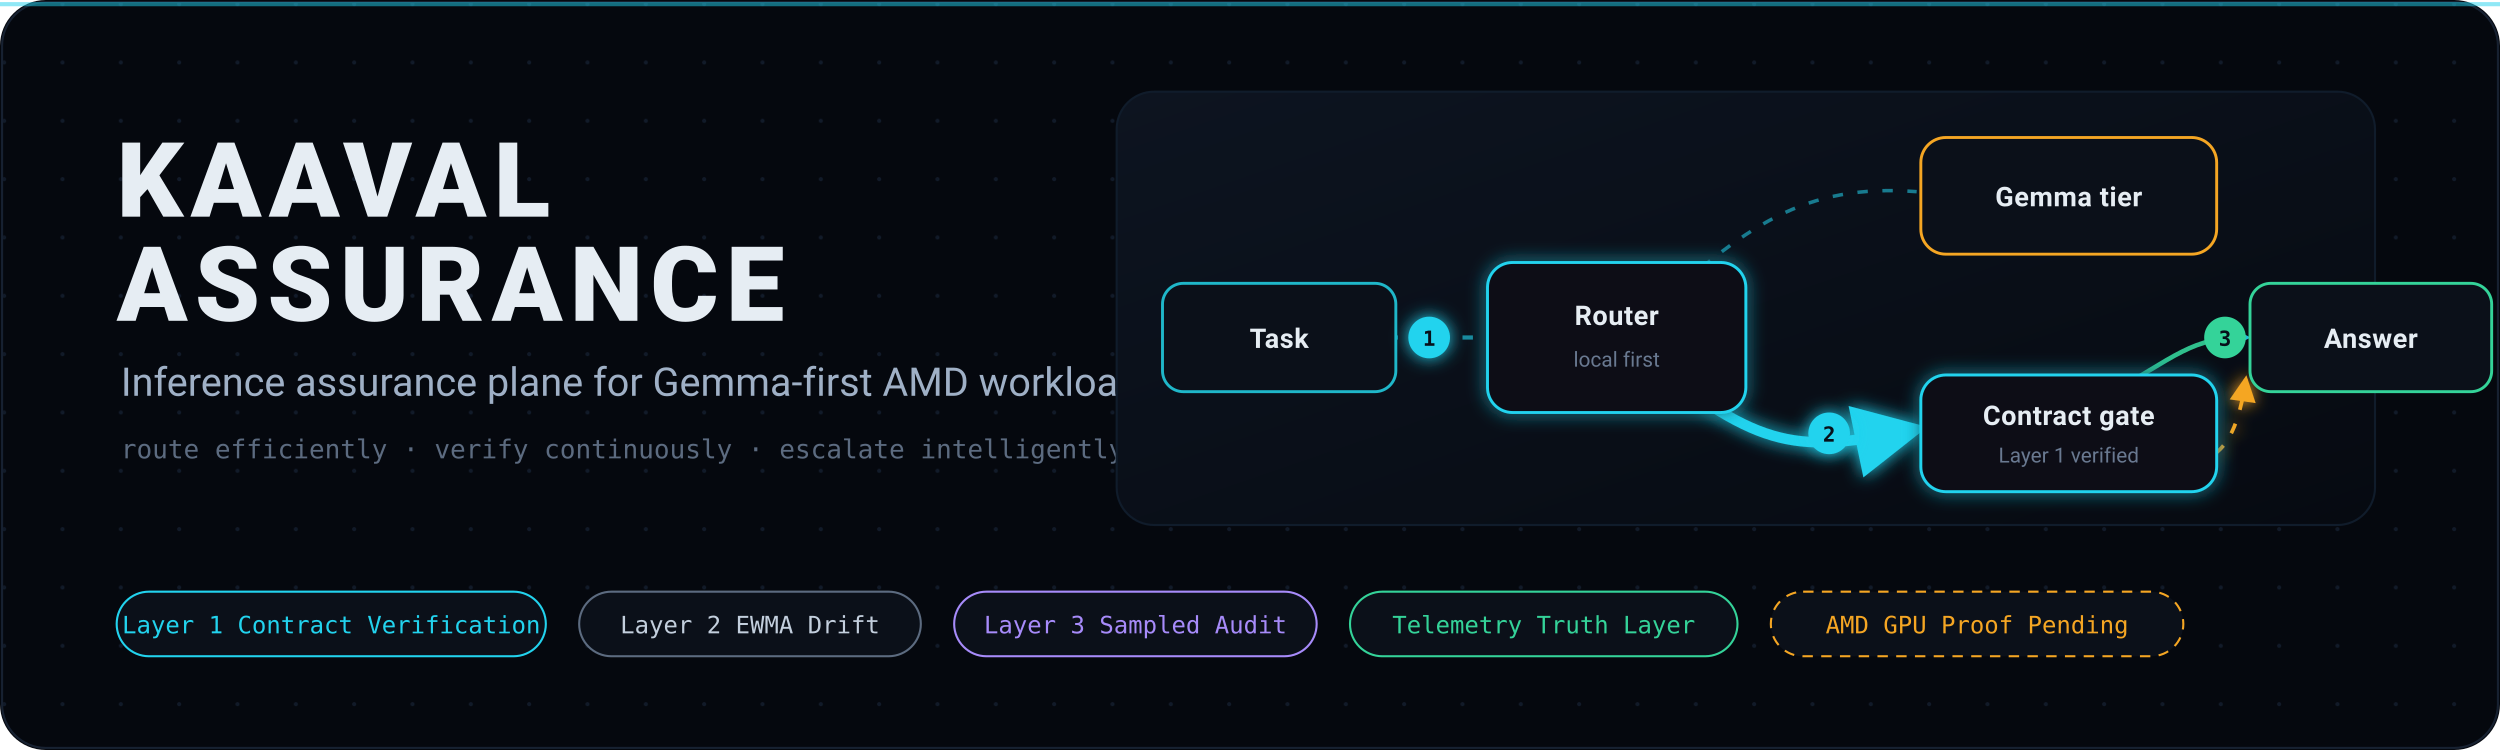
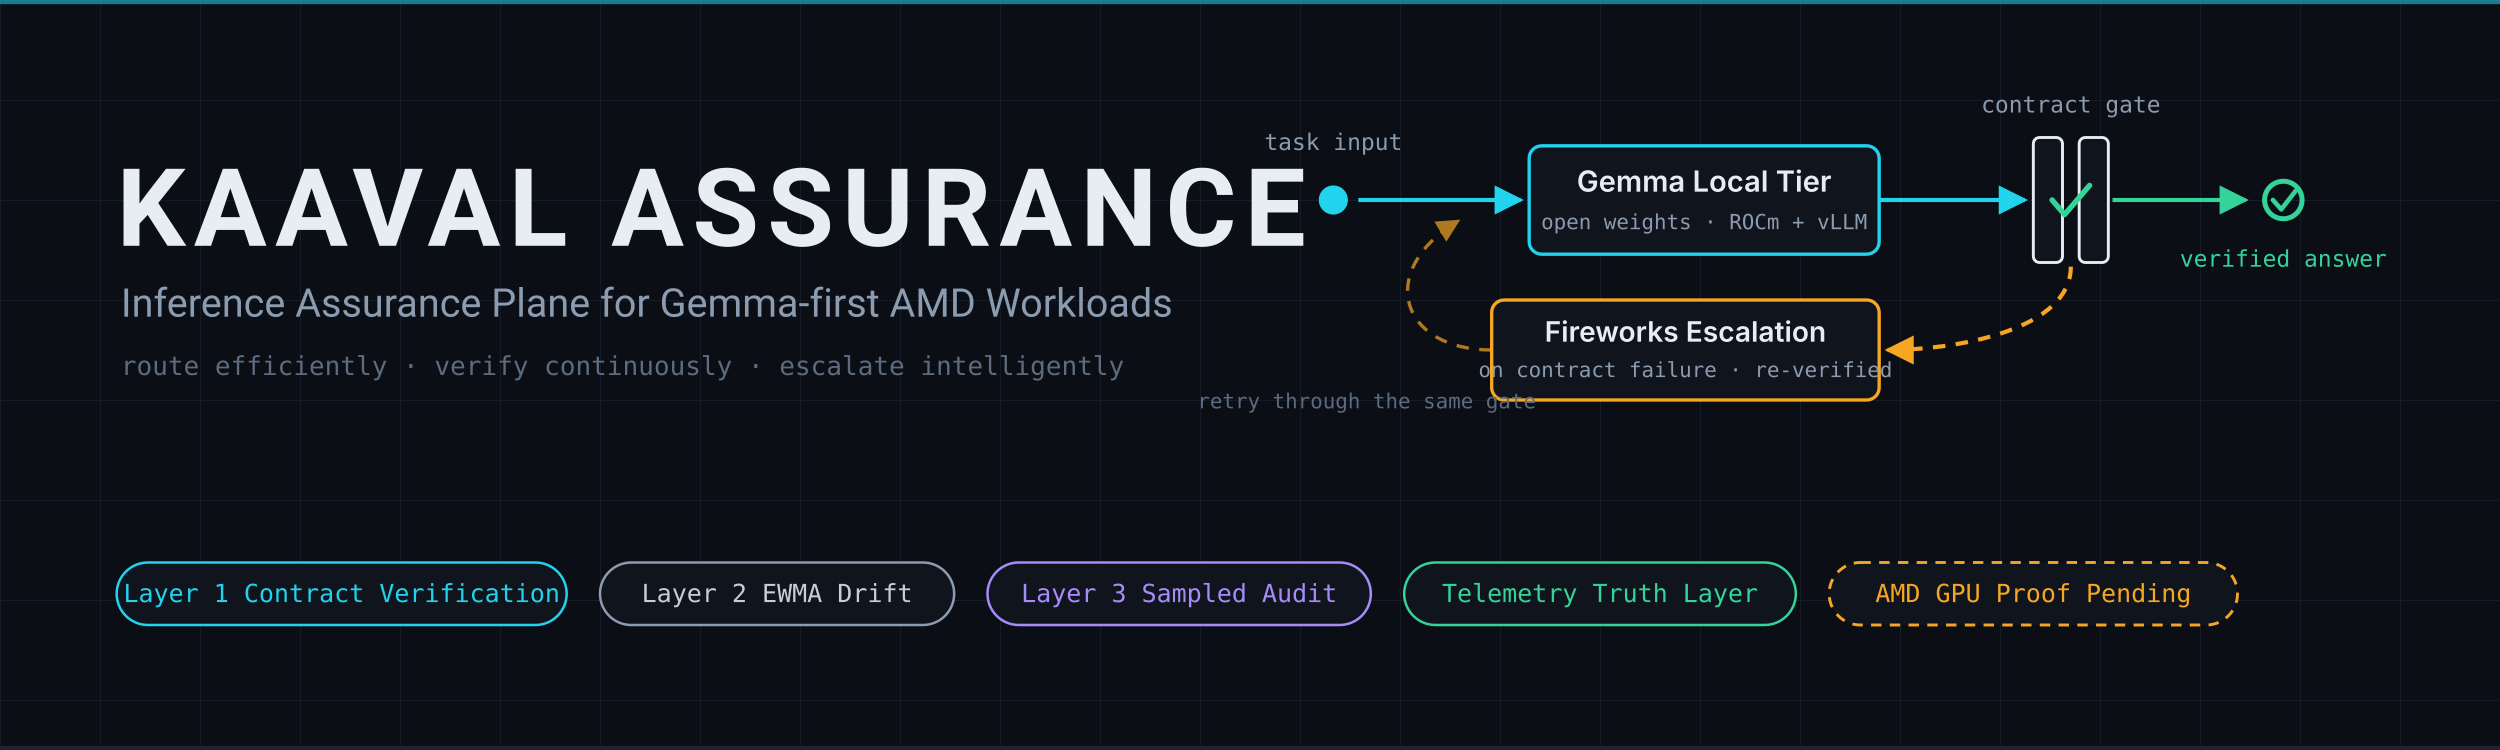
- <svg xmlns="http://www.w3.org/2000/svg" viewBox="0 0 1200 360" role="img" aria-label="Kaaval Assurance — inference assurance plane for Gemma-first AMD workloads">
+ <svg xmlns="http://www.w3.org/2000/svg" viewBox="0 0 1200 360" role="img" aria-label="Kaaval Assurance — inference assurance plane banner">
  <defs>
-     <pattern id="dotGrid" width="28" height="28" patternUnits="userSpaceOnUse">
-       <circle cx="2" cy="2" r="1" fill="#172233" opacity="0.7" />
+     <pattern id="grid" width="48" height="48" patternUnits="userSpaceOnUse">
+       <path d="M 48 0 L 0 0 0 48" fill="none" stroke="#151c27" stroke-width="1" />
    </pattern>
-     <filter id="cyanGlow" x="-80%" y="-80%" width="260%" height="260%">
-       <feGaussianBlur stdDeviation="4" result="blur" />
-       <feMerge>
-         <feMergeNode in="blur" />
-         <feMergeNode in="SourceGraphic" />
-       </feMerge>
-     </filter>
-     <filter id="amberGlow" x="-80%" y="-80%" width="260%" height="260%">
-       <feGaussianBlur stdDeviation="3.5" result="blur" />
-       <feMerge>
-         <feMergeNode in="blur" />
-         <feMergeNode in="SourceGraphic" />
-       </feMerge>
-     </filter>
-     <linearGradient id="panel" x1="0" x2="1" y1="0" y2="1">
-       <stop offset="0" stop-color="#0d1420" />
-       <stop offset="1" stop-color="#060a11" />
-     </linearGradient>
-     <marker id="arrowCyan" viewBox="0 0 10 10" refX="8.5" refY="5" markerWidth="7" markerHeight="7" orient="auto">
+     <marker id="arrC" viewBox="0 0 10 10" refX="9" refY="5" markerWidth="7" markerHeight="7" orient="auto">
      <path d="M0,0 L10,5 L0,10 z" fill="#22d3ee" />
    </marker>
-     <marker id="arrowAmber" viewBox="0 0 10 10" refX="8.5" refY="5" markerWidth="7" markerHeight="7" orient="auto">
+     <marker id="arrA" viewBox="0 0 10 10" refX="9" refY="5" markerWidth="7" markerHeight="7" orient="auto">
      <path d="M0,0 L10,5 L0,10 z" fill="#f5a623" />
    </marker>
-     <style>
-       .sans{font-family:ui-sans-serif,-apple-system,"Segoe UI",Roboto,Helvetica,Arial,sans-serif}
-       .mono{font-family:ui-monospace,SFMono-Regular,Menlo,Consolas,monospace}
-       .node{fill:#0b1019;stroke-width:1.4}
-       .muted{fill:#8b9bb0}
-       .label{fill:#e6edf3;font-size:13px;font-weight:700;letter-spacing:.02em}
-       .sub{fill:#697991;font-size:10px}
-     </style>
+     <marker id="arrG" viewBox="0 0 10 10" refX="9" refY="5" markerWidth="7" markerHeight="7" orient="auto">
+       <path d="M0,0 L10,5 L0,10 z" fill="#34d399" />
+     </marker>
  </defs>
-   <rect width="1200" height="360" rx="22" fill="#05080e" />
-   <rect width="1200" height="360" rx="22" fill="url(#dotGrid)" />
-   <rect x="1" y="1" width="1198" height="358" rx="21" fill="none" stroke="#172131" />
-   <path d="M0 2 H1200" stroke="#22d3ee" stroke-opacity=".5" stroke-width="2" />
-   <g class="sans">
-     <text x="56" y="104" font-size="50" font-weight="800" letter-spacing="3.5" fill="#e6edf3">KAAVAL</text>
-     <text x="56" y="154" font-size="50" font-weight="800" letter-spacing="3.5" fill="#e6edf3">ASSURANCE</text>
-     <text x="58" y="190" font-size="19" fill="#9fb0c6">Inference assurance plane for Gemma-first AMD workloads</text>
-     <text x="58" y="220" class="mono" font-size="12.5" fill="#5c6b80">route efficiently · verify continuously · escalate intelligently</text>
+   <rect width="1200" height="360" fill="#0b0e14" />
+   <rect width="1200" height="360" fill="url(#grid)" />
+   <rect x="0" y="0" width="1200" height="2" fill="#22d3ee" opacity="0.55" />
+   <text x="56" y="118" font-family="ui-sans-serif,-apple-system,'Segoe UI',Roboto,Helvetica,Arial,sans-serif" font-size="52" font-weight="700" letter-spacing="4" fill="#e6edf3">KAAVAL ASSURANCE</text>
+   <text x="58" y="152" font-family="ui-sans-serif,-apple-system,'Segoe UI',Roboto,Helvetica,Arial,sans-serif" font-size="19" fill="#8b9bb0">Inference Assurance Plane for Gemma-first AMD Workloads</text>
+   <text x="58" y="180" font-family="ui-monospace,Menlo,Consolas,monospace" font-size="12.5" fill="#5c6b80">route efficiently · verify continuously · escalate intelligently</text>
+   <circle cx="640" cy="96" r="7" fill="#22d3ee" />
+   <text x="640" y="72" text-anchor="middle" font-family="ui-monospace,Menlo,Consolas,monospace" font-size="11" fill="#8b9bb0">task input</text>
+   <path d="M 652 96 C 690 96, 700 96, 730 96" fill="none" stroke="#22d3ee" stroke-width="2" marker-end="url(#arrC)" />
+   <rect x="734" y="70" width="168" height="52" rx="6" fill="#10141c" stroke="#22d3ee" stroke-width="1.6" />
+   <text x="818" y="92" text-anchor="middle" font-family="ui-sans-serif,-apple-system,'Segoe UI',sans-serif" font-size="14" font-weight="600" fill="#e6edf3">Gemma Local Tier</text>
+   <text x="818" y="110" text-anchor="middle" font-family="ui-monospace,Menlo,Consolas,monospace" font-size="10" fill="#8b9bb0">open weights · ROCm + vLLM</text>
+   <path d="M 902 96 C 936 96, 944 96, 972 96" fill="none" stroke="#22d3ee" stroke-width="2" marker-end="url(#arrC)" />
+   <rect x="976" y="66" width="14" height="60" rx="3" fill="#10141c" stroke="#e6edf3" stroke-width="1.4" />
+   <rect x="998" y="66" width="14" height="60" rx="3" fill="#10141c" stroke="#e6edf3" stroke-width="1.4" />
+   <text x="994" y="54" text-anchor="middle" font-family="ui-monospace,Menlo,Consolas,monospace" font-size="11" fill="#8b9bb0">contract gate</text>
+   <path d="M 985 96 l 6 7 l 12 -14" fill="none" stroke="#34d399" stroke-width="2.6" stroke-linecap="round" stroke-linejoin="round" />
+   <path d="M 1014 96 C 1046 96, 1052 96, 1078 96" fill="none" stroke="#34d399" stroke-width="2" marker-end="url(#arrG)" />
+   <circle cx="1096" cy="96" r="9" fill="none" stroke="#34d399" stroke-width="2.4" />
+   <path d="M 1091 96 l 4 4.5 l 7 -9" fill="none" stroke="#34d399" stroke-width="2.2" stroke-linecap="round" stroke-linejoin="round" />
+   <text x="1096" y="128" text-anchor="middle" font-family="ui-monospace,Menlo,Consolas,monospace" font-size="11" fill="#34d399">verified answer</text>
+   <path d="M 994 128 C 994 158, 940 168, 906 168" fill="none" stroke="#f5a623" stroke-width="2" stroke-dasharray="6 5" marker-end="url(#arrA)" />
+   <rect x="716" y="144" width="186" height="48" rx="6" fill="#10141c" stroke="#f5a623" stroke-width="1.6" />
+   <text x="809" y="164" text-anchor="middle" font-family="ui-sans-serif,-apple-system,'Segoe UI',sans-serif" font-size="13.5" font-weight="600" fill="#e6edf3">Fireworks Escalation</text>
+   <text x="809" y="181" text-anchor="middle" font-family="ui-monospace,Menlo,Consolas,monospace" font-size="10" fill="#8b9bb0">on contract failure · re-verified</text>
+   <path d="M 716 168 C 672 168, 660 130, 700 106" fill="none" stroke="#f5a623" stroke-width="1.6" stroke-dasharray="6 5" opacity="0.7" marker-end="url(#arrA)" />
+   <text x="656" y="196" text-anchor="middle" font-family="ui-monospace,Menlo,Consolas,monospace" font-size="10" fill="#5c6b80">retry through the same gate</text>
+   <g font-family="ui-monospace,Menlo,Consolas,monospace" font-size="12">
+     <rect x="56" y="270" width="216" height="30" rx="15" fill="#10141c" stroke="#22d3ee" stroke-width="1.2" />
+     <text x="164" y="289" text-anchor="middle" fill="#22d3ee">Layer 1 Contract Verification</text>
+     <rect x="288" y="270" width="170" height="30" rx="15" fill="#10141c" stroke="#8b9bb0" stroke-width="1.2" />
+     <text x="373" y="289" text-anchor="middle" fill="#c3cfdd">Layer 2 EWMA Drift</text>
+     <rect x="474" y="270" width="184" height="30" rx="15" fill="#10141c" stroke="#a78bfa" stroke-width="1.2" />
+     <text x="566" y="289" text-anchor="middle" fill="#a78bfa">Layer 3 Sampled Audit</text>
+     <rect x="674" y="270" width="188" height="30" rx="15" fill="#10141c" stroke="#34d399" stroke-width="1.2" />
+     <text x="768" y="289" text-anchor="middle" fill="#34d399">Telemetry Truth Layer</text>
+     <rect x="878" y="270" width="196" height="30" rx="15" fill="#10141c" stroke="#f5a623" stroke-width="1.4" stroke-dasharray="5 4" />
+     <text x="976" y="289" text-anchor="middle" fill="#f5a623">AMD GPU Proof Pending</text>
  </g>
-   <g transform="translate(536 44)">
-     <rect x="0" y="0" width="604" height="208" rx="18" fill="url(#panel)" stroke="#101c2b" />
-     <path d="M58 118 C112 118 126 118 176 118" fill="none" stroke="#22d3ee" stroke-width="2" stroke-dasharray="5 7" opacity=".62" />
-     <path d="M254 108 C302 64 330 44 384 48" fill="none" stroke="#22d3ee" stroke-width="1.7" stroke-dasharray="5 7" opacity=".55" />
-     <path d="M254 128 C310 172 326 174 384 162" fill="none" stroke="#22d3ee" stroke-width="5" filter="url(#cyanGlow)" marker-end="url(#arrowCyan)" />
-     <path d="M472 148 C510 126 516 118 542 118" fill="none" stroke="#34d399" stroke-width="2.2" marker-end="url(#arrowCyan)" opacity=".9" />
-     <path d="M472 162 C520 190 536 180 542 138" fill="none" stroke="#f5a623" stroke-width="1.8" stroke-dasharray="5 7" filter="url(#amberGlow)" marker-end="url(#arrowAmber)" />
-     <g class="sans">
-       <rect class="node" x="22" y="92" width="112" height="52" rx="10" stroke="#1fb7c9" />
-       <text class="label" x="78" y="123" text-anchor="middle" fill="#22d3ee">Task</text>
-       <rect class="node" x="178" y="82" width="124" height="72" rx="12" stroke="#22d3ee" filter="url(#cyanGlow)" />
-       <text class="label" x="240" y="112" text-anchor="middle">Router</text>
-       <text class="sub" x="240" y="132" text-anchor="middle">local first</text>
-       <rect class="node" x="386" y="22" width="142" height="56" rx="12" stroke="#f5a623" />
-       <text class="label" x="457" y="55" text-anchor="middle" fill="#f5a623">Gemma tier</text>
-       <rect class="node" x="386" y="136" width="142" height="56" rx="12" stroke="#22d3ee" filter="url(#cyanGlow)" />
-       <text class="label" x="457" y="160" text-anchor="middle">Contract gate</text>
-       <text class="sub" x="457" y="178" text-anchor="middle">Layer 1 verified</text>
-       <rect class="node" x="544" y="92" width="116" height="52" rx="10" stroke="#34d399" />
-       <text class="label" x="602" y="123" text-anchor="middle" fill="#34d399">Answer</text>
-     </g>
-     <g class="mono" font-size="10" font-weight="800">
-       <circle cx="150" cy="118" r="10" fill="#22d3ee" filter="url(#cyanGlow)" />
-       <text x="150" y="122" text-anchor="middle" fill="#07101a">1</text>
-       <circle cx="342" cy="164" r="10" fill="#22d3ee" filter="url(#cyanGlow)" />
-       <text x="342" y="168" text-anchor="middle" fill="#07101a">2</text>
-       <circle cx="532" cy="118" r="10" fill="#34d399" />
-       <text x="532" y="122" text-anchor="middle" fill="#07101a">3</text>
-     </g>
-   </g>
-   <g class="mono" font-size="11.5">
-     <rect x="56" y="284" width="206" height="31" rx="15.5" fill="#0b1019" stroke="#22d3ee" />
-     <text x="159" y="304" text-anchor="middle" fill="#22d3ee">Layer 1 Contract Verification</text>
-     <rect x="278" y="284" width="164" height="31" rx="15.5" fill="#0b1019" stroke="#5c6b80" />
-     <text x="360" y="304" text-anchor="middle" fill="#c3cfdd">Layer 2 EWMA Drift</text>
-     <rect x="458" y="284" width="174" height="31" rx="15.5" fill="#0b1019" stroke="#a78bfa" />
-     <text x="545" y="304" text-anchor="middle" fill="#a78bfa">Layer 3 Sampled Audit</text>
-     <rect x="648" y="284" width="186" height="31" rx="15.5" fill="#0b1019" stroke="#34d399" />
-     <text x="741" y="304" text-anchor="middle" fill="#34d399">Telemetry Truth Layer</text>
-     <rect x="850" y="284" width="198" height="31" rx="15.5" fill="#0b1019" stroke="#f5a623" stroke-dasharray="5 4" />
-     <text x="949" y="304" text-anchor="middle" fill="#f5a623">AMD GPU Proof Pending</text>
-   </g>
+   <rect x="0" y="358" width="1200" height="2" fill="#1c2431" />
</svg>
